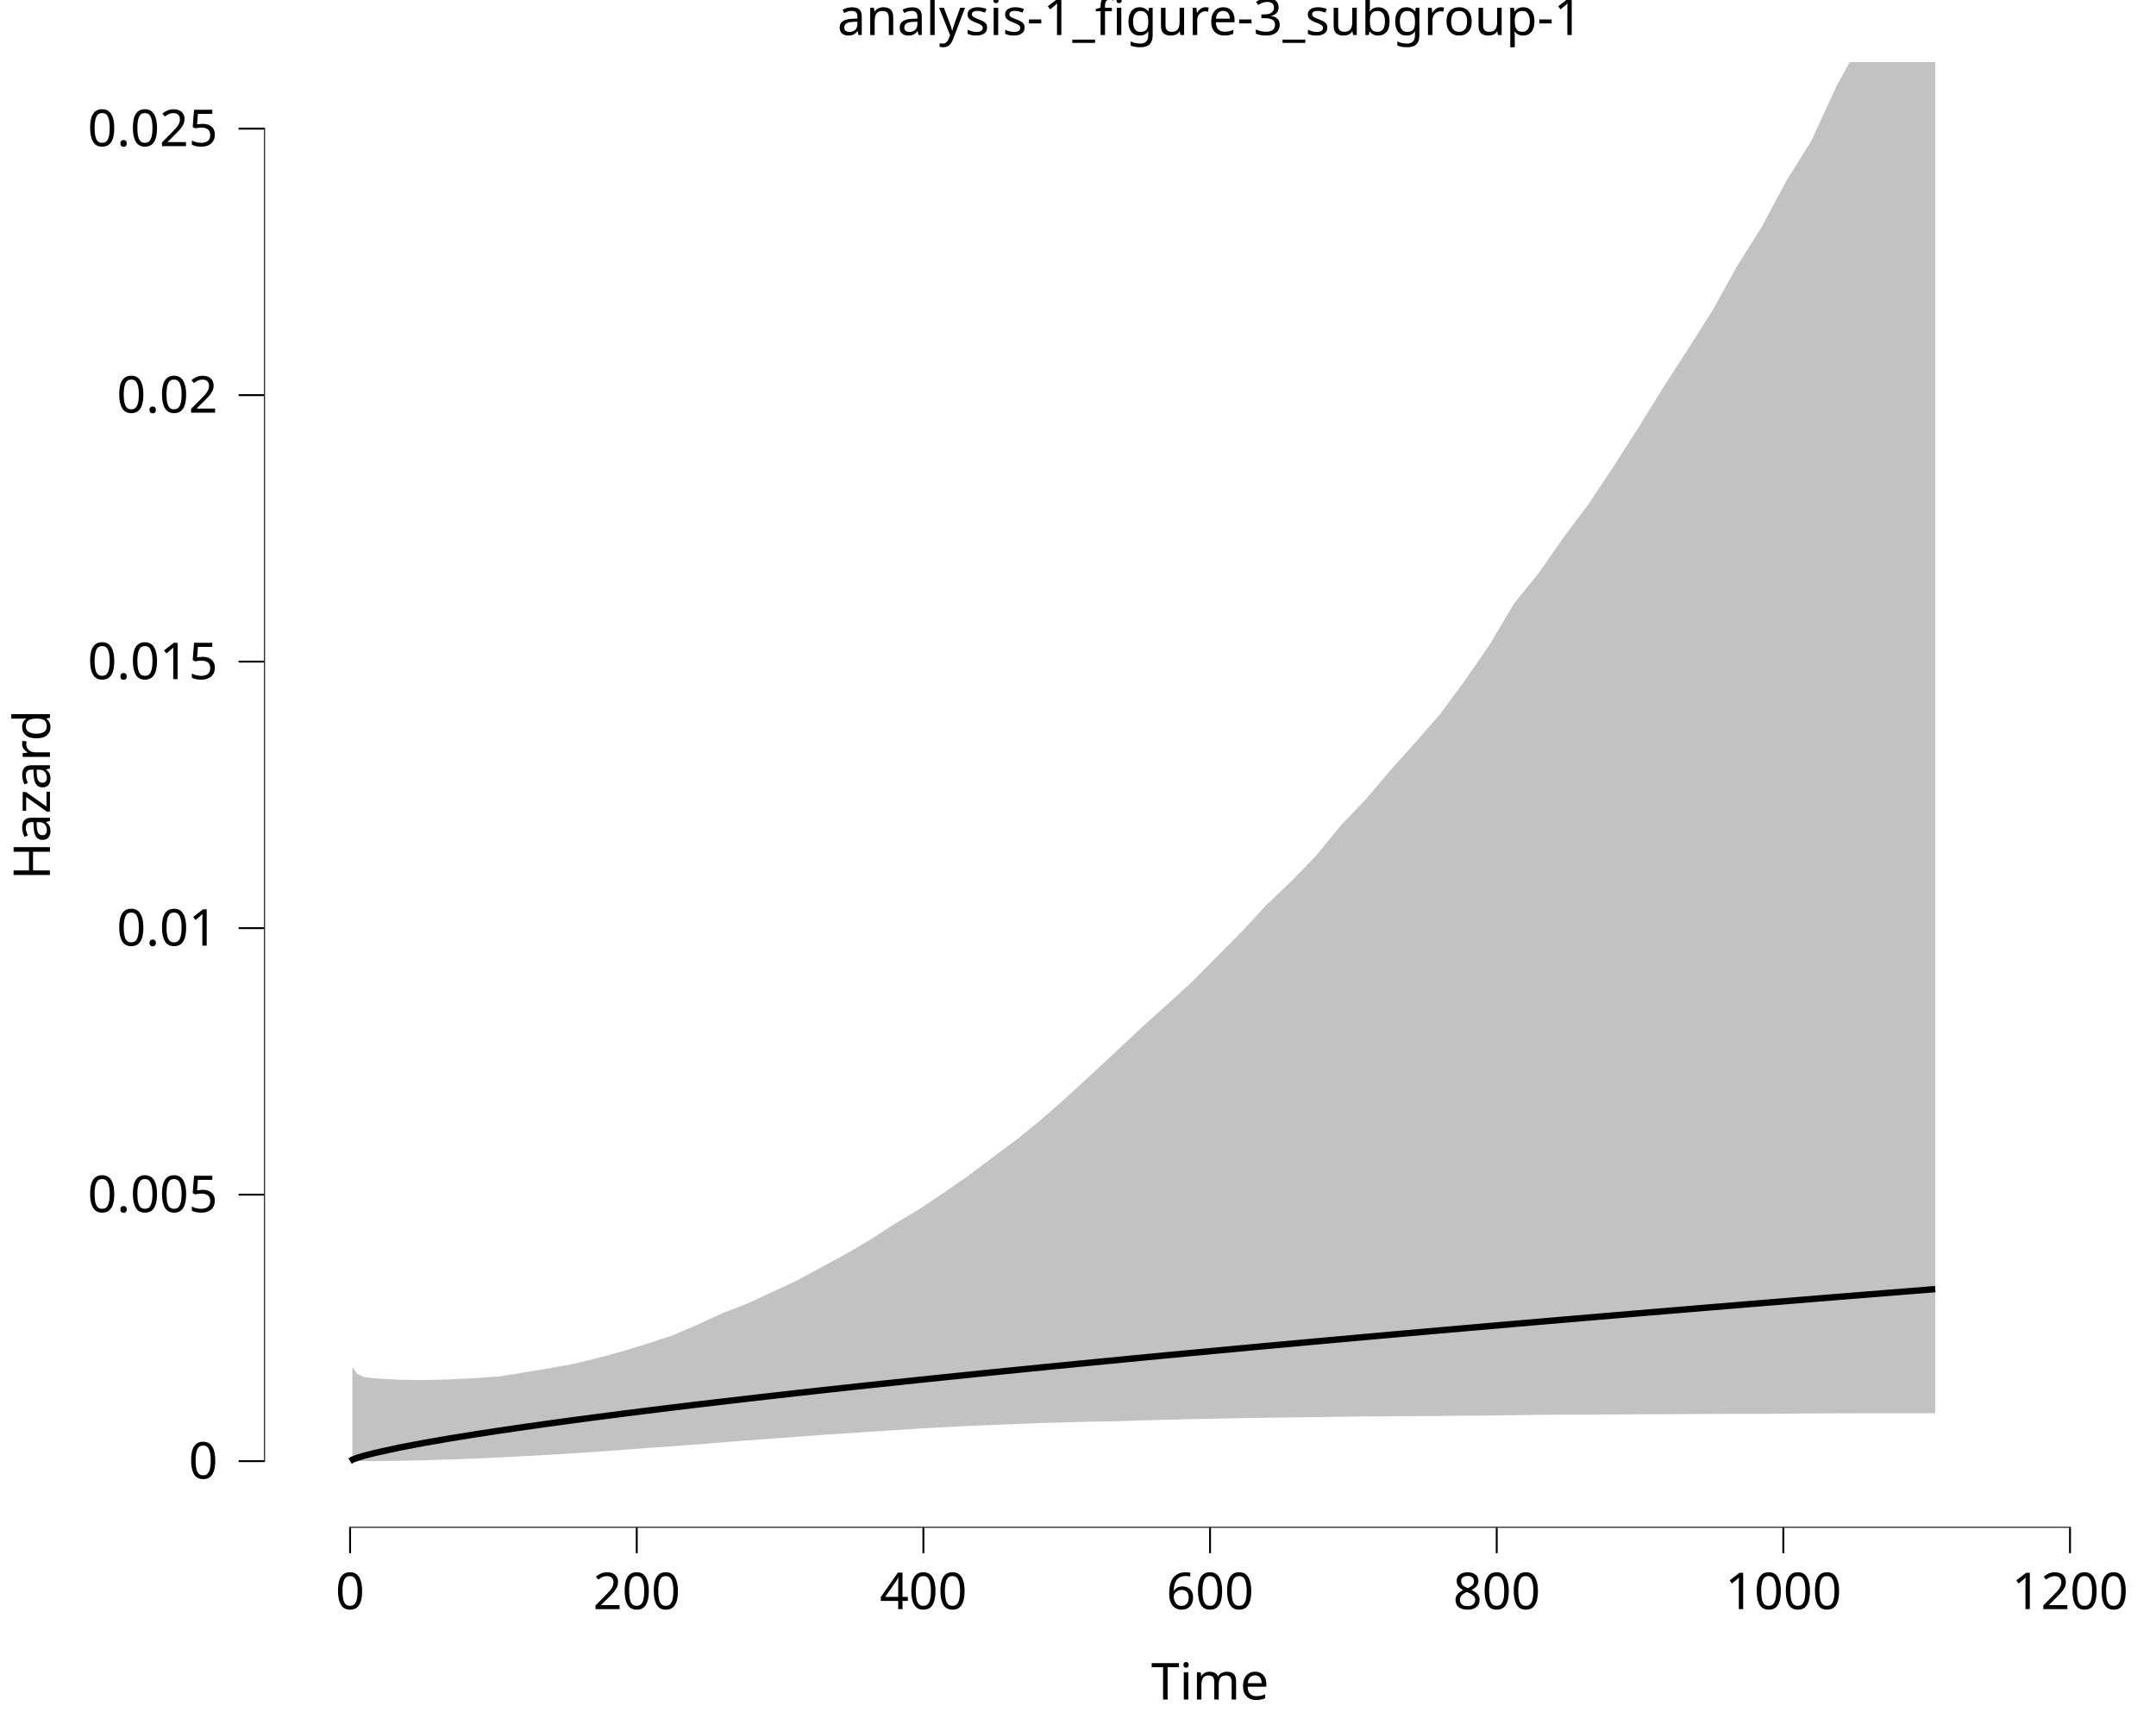
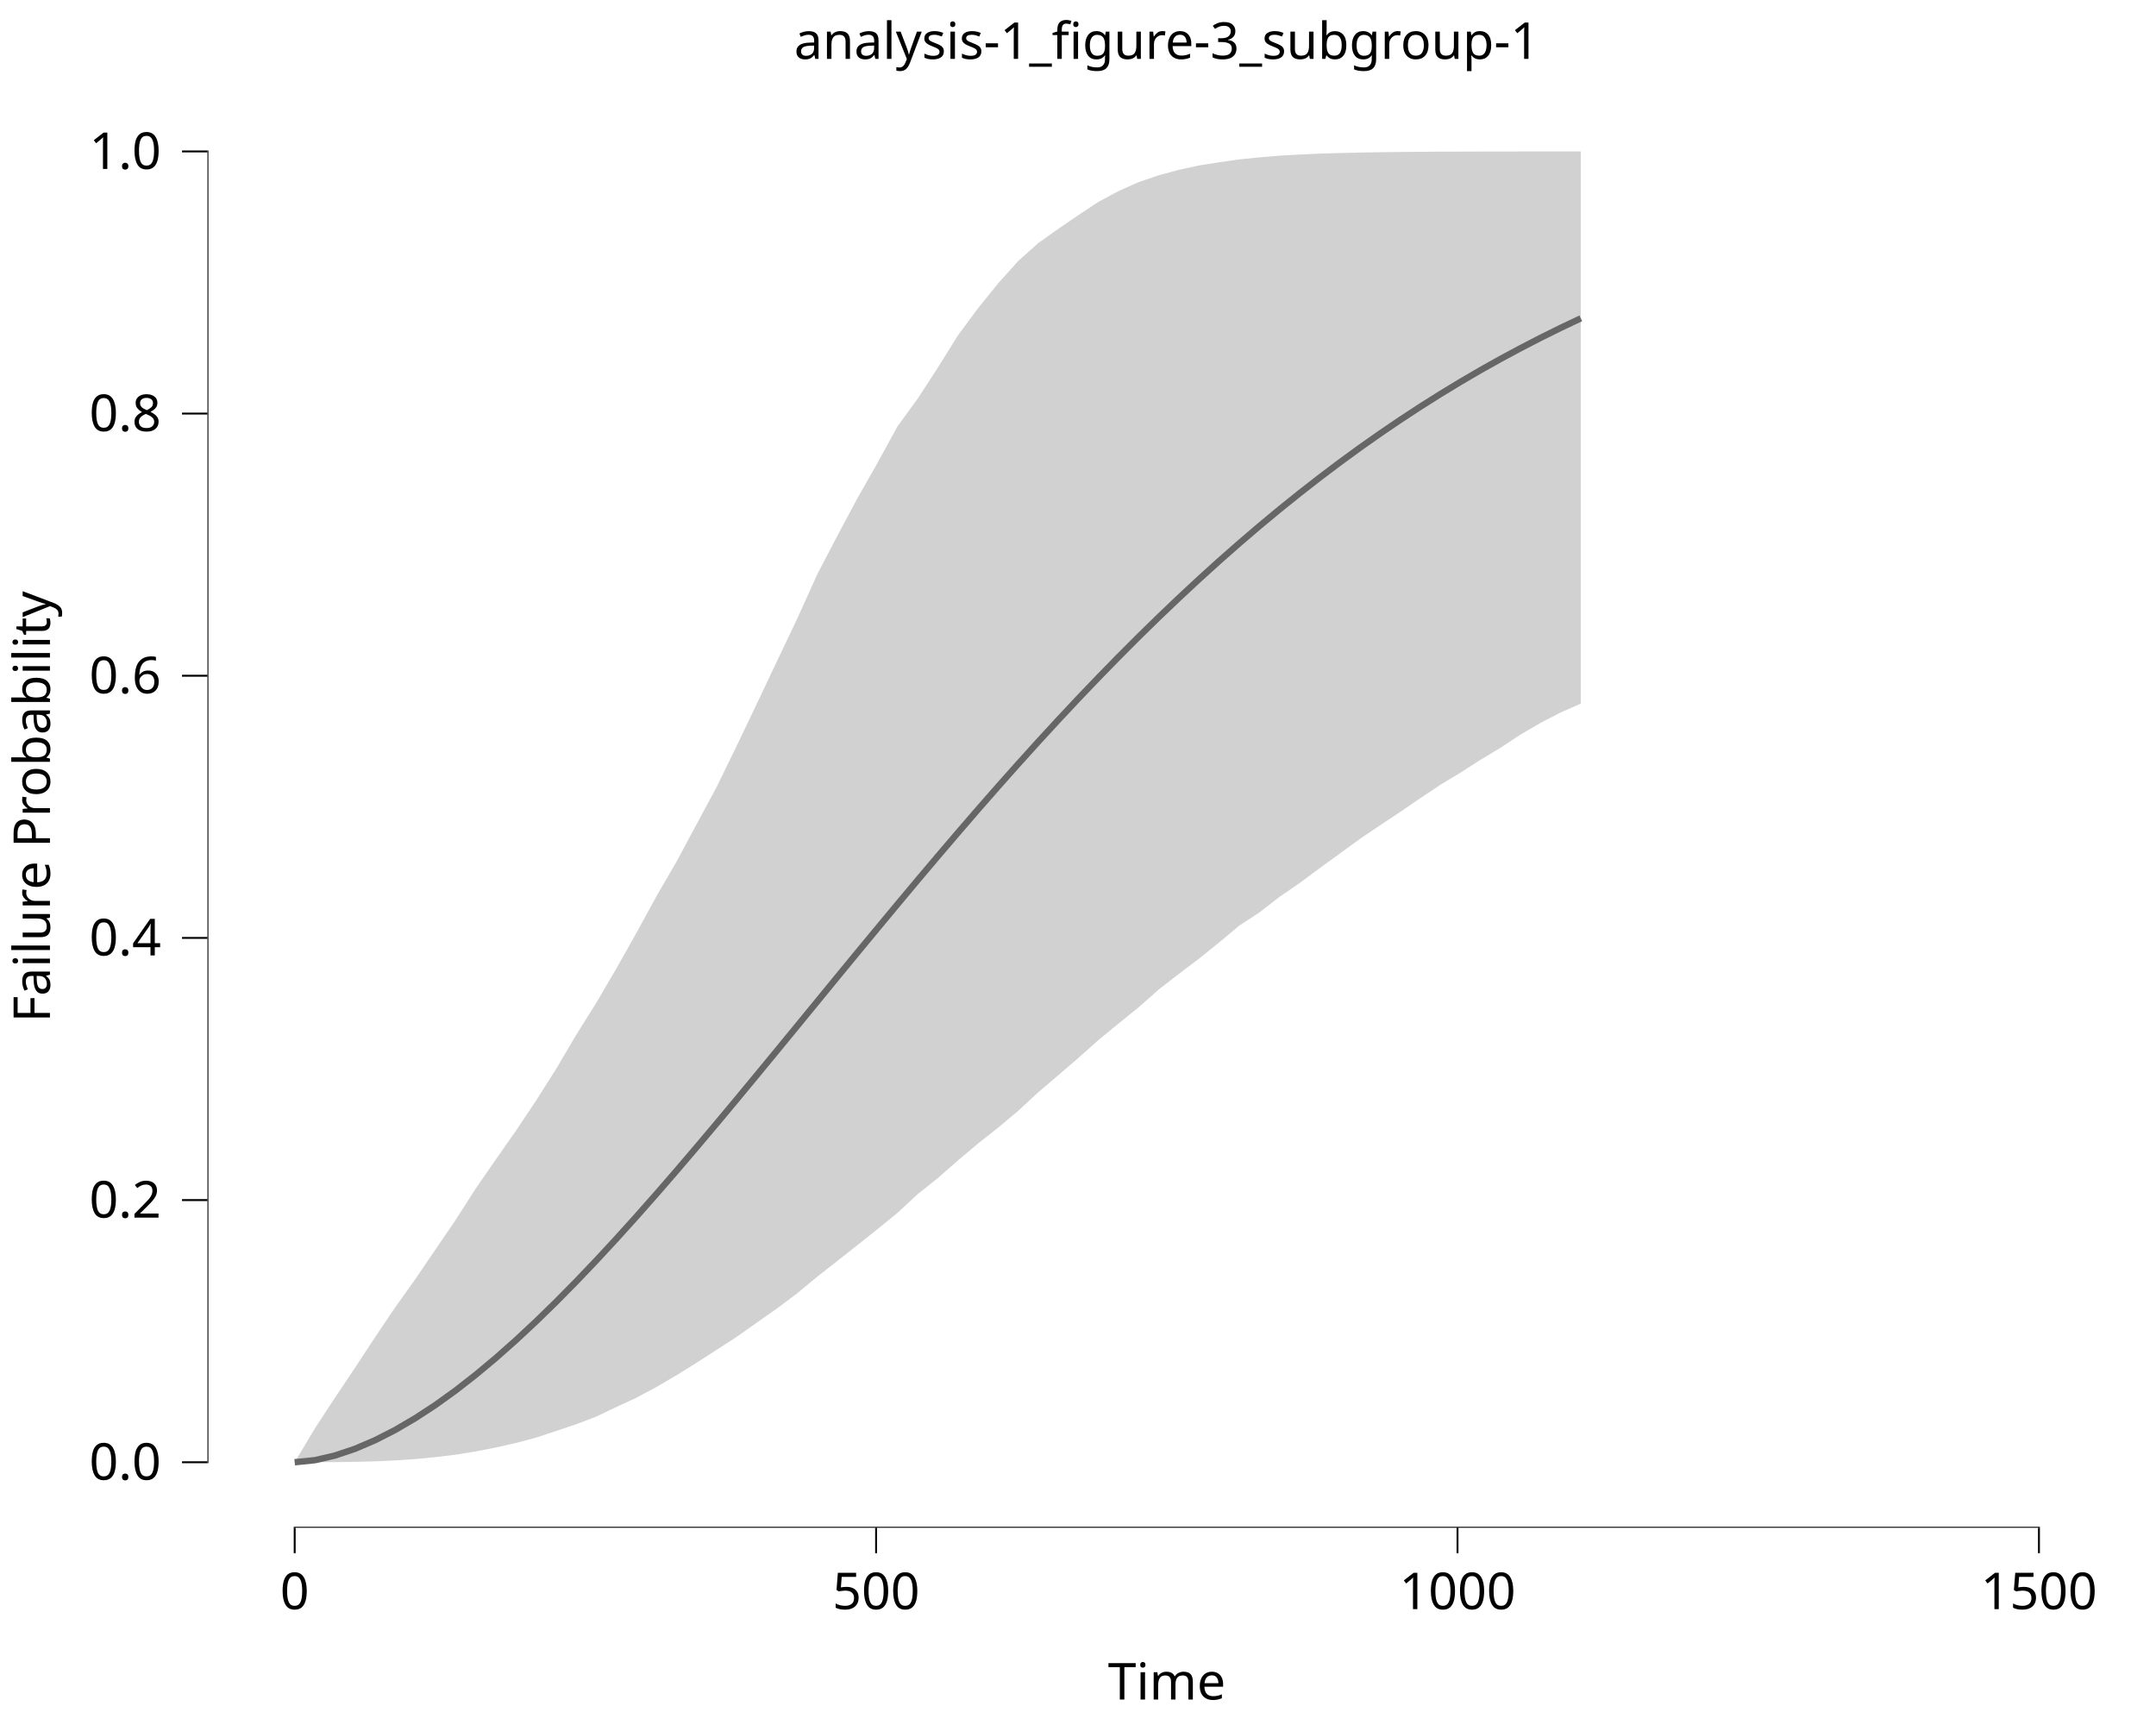
<svg xmlns="http://www.w3.org/2000/svg" class="svglite" data-engine-version="2.0" width="720.00pt" height="576.00pt" viewBox="0 0 720.00 576.00">
  <defs>
    <style type="text/css">
    .svglite line, .svglite polyline, .svglite polygon, .svglite path, .svglite rect, .svglite circle {
      fill: none;
      stroke: #000000;
      stroke-linecap: round;
      stroke-linejoin: round;
      stroke-miterlimit: 10.00;
    }
  </style>
  </defs>
  <rect width="100%" height="100%" style="stroke: none; fill: #FFFFFF;" />
  <defs>
    <clipPath id="cpMC4wMHw3MjAuMDB8MC4wMHw1NzYuMDA=">
      <rect x="0.00" y="0.00" width="720.00" height="576.00" />
    </clipPath>
  </defs>
  <g clip-path="url(#cpMC4wMHw3MjAuMDB8MC4wMHw1NzYuMDA=)">
-     <rect x="0.00" y="0.00" width="720.00" height="576.00" style="stroke-width: 10.67; stroke: none;" />
+     <rect x="-0" y="0.00" width="720.00" height="576.00" style="stroke-width: 10.67; stroke: none;" />
  </g>
  <defs>
-     <clipPath id="cpODguMTl8NzIwLjAwfDIwLjcxfDUxMC4xNA==">
-       <rect x="88.19" y="20.71" width="631.81" height="489.43" />
+     <clipPath id="cpNjkuMjh8NzEwLjA0fDI4LjY4fDUxMC4xNA==">
+       <rect x="69.28" y="28.68" width="640.75" height="481.46" />
    </clipPath>
  </defs>
-   <g clip-path="url(#cpODguMTl8NzIwLjAwfDIwLjcxfDUxMC4xNA==)">
-     <rect x="88.19" y="20.71" width="631.81" height="489.43" style="stroke-width: 10.67; stroke: none;" />
-     <polygon points="117.66,456.49 119.30,458.79 121.55,459.81 125.18,460.24 133.46,460.72 141.73,460.81 150.00,460.61 158.27,460.19 166.54,459.63 174.81,458.31 183.09,456.92 191.36,455.45 199.63,453.46 207.90,451.19 216.17,448.68 224.44,445.95 232.71,442.44 240.99,438.58 249.26,435.40 257.53,431.58 265.80,427.74 274.07,423.27 282.34,418.80 290.61,413.94 298.89,408.60 307.16,403.65 315.43,398.12 323.70,392.33 331.97,386.11 340.24,379.96 348.52,373.16 356.79,365.84 365.06,358.23 373.33,350.55 381.60,342.76 389.87,335.33 398.14,327.77 406.42,319.42 414.69,311.08 422.96,302.14 431.23,294.25 439.50,285.73 447.77,275.62 456.04,266.97 464.32,257.22 472.59,248.00 480.86,238.55 489.13,227.33 497.40,215.36 505.67,201.45 513.95,191.24 522.22,179.35 530.49,168.35 538.76,155.90 547.03,142.99 555.30,129.59 563.57,116.78 571.85,103.75 580.12,88.83 588.39,75.67 596.66,60.21 604.93,46.95 613.20,28.93 621.47,13.93 629.75,-1.18 638.02,-16.81 646.29,-32.03 646.29,471.87 638.02,471.87 629.75,471.89 621.47,471.90 613.20,471.93 604.93,471.95 596.66,472.03 588.39,472.12 580.12,472.09 571.85,472.14 563.57,472.18 555.30,472.23 547.03,472.26 538.76,472.32 530.49,472.36 522.22,472.37 513.95,472.43 505.67,472.54 497.40,472.67 489.13,472.71 480.86,472.81 472.59,472.87 464.32,472.93 456.04,472.95 447.77,473.08 439.50,473.17 431.23,473.31 422.96,473.40 414.69,473.53 406.42,473.69 398.14,473.86 389.87,474.07 381.60,474.28 373.33,474.56 365.06,474.69 356.79,474.91 348.52,475.13 340.24,475.47 331.97,475.77 323.70,476.14 315.43,476.55 307.16,477.00 298.89,477.55 290.61,478.07 282.34,478.63 274.07,479.16 265.80,479.79 257.53,480.39 249.26,480.99 240.99,481.65 232.71,482.32 224.44,482.92 216.17,483.50 207.90,484.14 199.63,484.74 191.36,485.27 183.09,485.80 174.81,486.23 166.54,486.66 158.27,487.04 150.00,487.36 141.73,487.60 133.46,487.77 125.18,487.87 121.55,487.88 119.30,487.89 117.66,487.89 " style="stroke-width: 0.00; stroke: none; stroke-linecap: butt; fill: #333333; fill-opacity: 0.30;" />
-     <polyline points="117.66,456.49 119.30,458.79 121.55,459.81 125.18,460.24 133.46,460.72 141.73,460.81 150.00,460.61 158.27,460.19 166.54,459.63 174.81,458.31 183.09,456.92 191.36,455.45 199.63,453.46 207.90,451.19 216.17,448.68 224.44,445.95 232.71,442.44 240.99,438.58 249.26,435.40 257.53,431.58 265.80,427.74 274.07,423.27 282.34,418.80 290.61,413.94 298.89,408.60 307.16,403.65 315.43,398.12 323.70,392.33 331.97,386.11 340.24,379.96 348.52,373.16 356.79,365.84 365.06,358.23 373.33,350.55 381.60,342.76 389.87,335.33 398.14,327.77 406.42,319.42 414.69,311.08 422.96,302.14 431.23,294.25 439.50,285.73 447.77,275.62 456.04,266.97 464.32,257.22 472.59,248.00 480.86,238.55 489.13,227.33 497.40,215.36 505.67,201.45 513.95,191.24 522.22,179.35 530.49,168.35 538.76,155.90 547.03,142.99 555.30,129.59 563.57,116.78 571.85,103.75 580.12,88.83 588.39,75.67 596.66,60.21 604.93,46.95 613.20,28.93 621.47,13.93 629.75,-1.18 638.02,-16.81 646.29,-32.03 " style="stroke-width: 1.07; stroke: none; stroke-linecap: butt;" />
-     <polyline points="646.29,471.87 638.02,471.87 629.75,471.89 621.47,471.90 613.20,471.93 604.93,471.95 596.66,472.03 588.39,472.12 580.12,472.09 571.85,472.14 563.57,472.18 555.30,472.23 547.03,472.26 538.76,472.32 530.49,472.36 522.22,472.37 513.95,472.43 505.67,472.54 497.40,472.67 489.13,472.71 480.86,472.81 472.59,472.87 464.32,472.93 456.04,472.95 447.77,473.08 439.50,473.17 431.23,473.31 422.96,473.40 414.69,473.53 406.42,473.69 398.14,473.86 389.87,474.07 381.60,474.28 373.33,474.56 365.06,474.69 356.79,474.91 348.52,475.13 340.24,475.47 331.97,475.77 323.70,476.14 315.43,476.55 307.16,477.00 298.89,477.55 290.61,478.07 282.34,478.63 274.07,479.16 265.80,479.79 257.53,480.39 249.26,480.99 240.99,481.65 232.71,482.32 224.44,482.92 216.17,483.50 207.90,484.14 199.63,484.74 191.36,485.27 183.09,485.80 174.81,486.23 166.54,486.66 158.27,487.04 150.00,487.36 141.73,487.60 133.46,487.77 125.18,487.87 121.55,487.88 119.30,487.89 117.66,487.89 " style="stroke-width: 1.07; stroke: none; stroke-linecap: butt;" />
-     <polyline points="116.91,487.89 117.66,487.42 119.30,486.79 121.55,486.10 125.18,485.16 133.46,483.35 141.73,481.78 150.00,480.35 158.27,479.01 166.54,477.74 174.81,476.53 183.09,475.36 191.36,474.23 199.63,473.14 207.90,472.07 216.17,471.03 224.44,470.01 232.71,469.01 240.99,468.04 249.26,467.08 257.53,466.13 265.80,465.20 274.07,464.28 282.34,463.38 290.61,462.49 298.89,461.61 307.16,460.74 315.43,459.88 323.70,459.03 331.97,458.19 340.24,457.36 348.52,456.53 356.79,455.72 365.06,454.91 373.33,454.11 381.60,453.31 389.87,452.52 398.14,451.74 406.42,450.97 414.69,450.20 422.96,449.43 431.23,448.68 439.50,447.92 447.77,447.18 456.04,446.43 464.32,445.69 472.59,444.96 480.86,444.23 489.13,443.51 497.40,442.79 505.67,442.07 513.95,441.36 522.22,440.65 530.49,439.95 538.76,439.25 547.03,438.55 555.30,437.86 563.57,437.17 571.85,436.48 580.12,435.80 588.39,435.12 596.66,434.45 604.93,433.77 613.20,433.10 621.47,432.44 629.75,431.77 638.02,431.11 646.29,430.45 " style="stroke-width: 2.13; stroke-linecap: butt;" />
-     <line x1="116.59" y1="510.14" x2="691.60" y2="510.14" style="stroke-width: 0.64; stroke-linecap: butt;" />
-     <line x1="88.19" y1="488.21" x2="88.19" y2="42.64" style="stroke-width: 0.64; stroke-linecap: butt;" />
-     <rect x="88.19" y="20.71" width="631.81" height="489.43" style="stroke-width: 0.00; stroke: none;" />
+   <g clip-path="url(#cpNjkuMjh8NzEwLjA0fDI4LjY4fDUxMC4xNA==)">
+     <rect x="69.28" y="28.68" width="640.75" height="481.46" style="stroke-width: 10.67; stroke: none;" />
+     <polygon points="98.41,488.26 105.12,477.02 111.83,466.76 118.54,456.75 125.25,446.52 131.96,436.57 138.67,427.16 145.39,417.27 152.10,407.43 158.81,396.95 165.52,387.25 172.23,377.67 178.94,367.63 185.65,357.05 192.36,345.67 199.07,334.94 205.78,323.50 212.49,311.59 219.21,299.30 225.92,287.71 232.63,275.23 239.34,262.75 246.05,248.99 252.76,234.96 259.47,220.78 266.18,206.70 272.89,191.83 279.60,178.98 286.31,166.42 293.03,154.59 299.74,142.34 306.45,133.13 313.16,122.81 319.87,112.03 326.58,102.98 333.29,94.66 340.00,87.19 346.71,81.18 353.42,76.41 360.13,71.83 366.85,67.38 373.56,63.78 380.27,60.80 386.98,58.52 393.69,56.71 400.40,55.24 407.11,54.19 413.82,53.23 420.53,52.55 427.24,51.98 433.96,51.61 440.67,51.30 447.38,51.10 454.09,50.94 460.80,50.83 467.51,50.75 474.22,50.69 480.93,50.64 487.64,50.62 494.35,50.60 501.06,50.59 507.78,50.58 514.49,50.57 521.20,50.57 527.91,50.57 527.91,234.94 521.20,237.90 514.49,241.36 507.78,245.29 501.06,249.70 494.35,253.75 487.64,258.05 480.93,262.10 474.22,266.59 467.51,271.17 460.80,275.63 454.09,280.16 447.38,285.05 440.67,289.91 433.96,294.90 427.24,299.51 420.53,304.71 413.82,309.10 407.11,314.71 400.40,320.13 393.69,325.18 386.98,330.40 380.27,336.34 373.56,341.76 366.85,347.25 360.13,353.27 353.42,359.02 346.71,364.74 340.00,370.95 333.29,376.57 326.58,381.87 319.87,387.52 313.16,393.40 306.45,398.74 299.74,404.98 293.03,410.44 286.31,415.77 279.60,421.07 272.89,426.33 266.18,431.89 259.47,436.92 252.76,441.62 246.05,446.37 239.34,450.71 232.63,455.04 225.92,459.21 219.21,463.15 212.49,466.74 205.78,469.84 199.07,473.05 192.36,475.59 185.65,477.86 178.94,480.06 172.23,481.85 165.52,483.35 158.81,484.66 152.10,485.74 145.39,486.56 138.67,487.20 131.96,487.66 125.25,487.96 118.54,488.14 111.83,488.22 105.12,488.25 98.41,488.26 " style="stroke-width: 0.00; stroke: none; stroke-linecap: butt; fill: #666666; fill-opacity: 0.30;" />
+     <polyline points="98.41,488.26 105.12,477.02 111.83,466.76 118.54,456.75 125.25,446.52 131.96,436.57 138.67,427.16 145.39,417.27 152.10,407.43 158.81,396.95 165.52,387.25 172.23,377.67 178.94,367.63 185.65,357.05 192.36,345.67 199.07,334.94 205.78,323.50 212.49,311.59 219.21,299.30 225.92,287.71 232.63,275.23 239.34,262.75 246.05,248.99 252.76,234.96 259.47,220.78 266.18,206.70 272.89,191.83 279.60,178.98 286.31,166.42 293.03,154.59 299.74,142.34 306.45,133.13 313.16,122.81 319.87,112.03 326.58,102.98 333.29,94.66 340.00,87.19 346.71,81.18 353.42,76.41 360.13,71.83 366.85,67.38 373.56,63.78 380.27,60.80 386.98,58.52 393.69,56.71 400.40,55.24 407.11,54.19 413.82,53.23 420.53,52.55 427.24,51.98 433.96,51.61 440.67,51.30 447.38,51.10 454.09,50.94 460.80,50.83 467.51,50.75 474.22,50.69 480.93,50.64 487.64,50.62 494.35,50.60 501.06,50.59 507.78,50.58 514.49,50.57 521.20,50.57 527.91,50.57 " style="stroke-width: 1.07; stroke: none; stroke-linecap: butt;" />
+     <polyline points="527.91,234.94 521.20,237.90 514.49,241.36 507.78,245.29 501.06,249.70 494.35,253.75 487.64,258.05 480.93,262.10 474.22,266.59 467.51,271.17 460.80,275.63 454.09,280.16 447.38,285.05 440.67,289.91 433.96,294.90 427.24,299.51 420.53,304.71 413.82,309.10 407.11,314.71 400.40,320.13 393.69,325.18 386.98,330.40 380.27,336.34 373.56,341.76 366.85,347.25 360.13,353.27 353.42,359.02 346.71,364.74 340.00,370.95 333.29,376.57 326.58,381.87 319.87,387.52 313.16,393.40 306.45,398.74 299.74,404.98 293.03,410.44 286.31,415.77 279.60,421.07 272.89,426.33 266.18,431.89 259.47,436.92 252.76,441.62 246.05,446.37 239.34,450.71 232.63,455.04 225.92,459.21 219.21,463.15 212.49,466.74 205.78,469.84 199.07,473.05 192.36,475.59 185.65,477.86 178.94,480.06 172.23,481.85 165.52,483.35 158.81,484.66 152.10,485.74 145.39,486.56 138.67,487.20 131.96,487.66 125.25,487.96 118.54,488.14 111.83,488.22 105.12,488.25 98.41,488.26 " style="stroke-width: 1.07; stroke: none; stroke-linecap: butt;" />
+     <polyline points="98.41,488.26 105.12,487.58 111.83,486.03 118.54,483.78 125.25,480.91 131.96,477.49 138.67,473.56 145.39,469.17 152.10,464.34 158.81,459.11 165.52,453.51 172.23,447.57 178.94,441.32 185.65,434.78 192.36,427.98 199.07,420.95 205.78,413.71 212.49,406.28 219.21,398.68 225.92,390.94 232.63,383.08 239.34,375.12 246.05,367.08 252.76,358.97 259.47,350.82 266.18,342.65 272.89,334.46 279.60,326.27 286.31,318.11 293.03,309.99 299.74,301.91 306.45,293.89 313.16,285.95 319.87,278.09 326.58,270.32 333.29,262.66 340.00,255.12 346.71,247.69 353.42,240.40 360.13,233.24 366.85,226.22 373.56,219.35 380.27,212.63 386.98,206.07 393.69,199.67 400.40,193.43 407.11,187.35 413.82,181.45 420.53,175.71 427.24,170.14 433.96,164.74 440.67,159.51 447.38,154.45 454.09,149.55 460.80,144.83 467.51,140.27 474.22,135.87 480.93,131.64 487.64,127.56 494.35,123.64 501.06,119.88 507.78,116.27 514.49,112.80 521.20,109.48 527.91,106.30 " style="stroke-width: 2.13; stroke: #666666; stroke-linecap: butt;" />
+     <line x1="98.09" y1="510.14" x2="681.23" y2="510.14" style="stroke-width: 0.64; stroke-linecap: butt;" />
+     <line x1="69.28" y1="488.57" x2="69.28" y2="50.24" style="stroke-width: 0.64; stroke-linecap: butt;" />
+     <rect x="69.28" y="28.68" width="640.75" height="481.46" style="stroke-width: 0.00; stroke: none;" />
  </g>
  <g clip-path="url(#cpMC4wMHw3MjAuMDB8MC4wMHw1NzYuMDA=)">
-     <polyline points="88.19,510.14 88.19,20.71 " style="stroke-width: 0.00; stroke: none; stroke-linecap: butt;" />
-     <text x="72.72" y="493.74" text-anchor="end" style="font-size: 17.00px; font-family: sans;" textLength="9.46px" lengthAdjust="spacingAndGlyphs">0</text>
-     <text x="72.72" y="404.75" text-anchor="end" style="font-size: 17.00px; font-family: sans;" textLength="42.54px" lengthAdjust="spacingAndGlyphs">0.005</text>
-     <text x="72.72" y="315.77" text-anchor="end" style="font-size: 17.00px; font-family: sans;" textLength="33.09px" lengthAdjust="spacingAndGlyphs">0.01</text>
-     <text x="72.72" y="226.78" text-anchor="end" style="font-size: 17.00px; font-family: sans;" textLength="42.54px" lengthAdjust="spacingAndGlyphs">0.015</text>
-     <text x="72.72" y="137.79" text-anchor="end" style="font-size: 17.00px; font-family: sans;" textLength="33.09px" lengthAdjust="spacingAndGlyphs">0.02</text>
-     <text x="72.72" y="48.80" text-anchor="end" style="font-size: 17.00px; font-family: sans;" textLength="42.54px" lengthAdjust="spacingAndGlyphs">0.025</text>
-     <polyline points="79.69,487.89 88.19,487.89 " style="stroke-width: 0.64; stroke-linecap: butt;" />
-     <polyline points="79.69,398.91 88.19,398.91 " style="stroke-width: 0.64; stroke-linecap: butt;" />
-     <polyline points="79.69,309.92 88.19,309.92 " style="stroke-width: 0.64; stroke-linecap: butt;" />
-     <polyline points="79.69,220.93 88.19,220.93 " style="stroke-width: 0.64; stroke-linecap: butt;" />
-     <polyline points="79.69,131.94 88.19,131.94 " style="stroke-width: 0.64; stroke-linecap: butt;" />
-     <polyline points="79.69,42.95 88.19,42.95 " style="stroke-width: 0.64; stroke-linecap: butt;" />
-     <polyline points="88.19,510.14 720.00,510.14 " style="stroke-width: 0.00; stroke: none; stroke-linecap: butt;" />
-     <polyline points="116.91,518.64 116.91,510.14 " style="stroke-width: 0.64; stroke-linecap: butt;" />
-     <polyline points="212.64,518.64 212.64,510.14 " style="stroke-width: 0.64; stroke-linecap: butt;" />
-     <polyline points="308.37,518.64 308.37,510.14 " style="stroke-width: 0.64; stroke-linecap: butt;" />
-     <polyline points="404.10,518.64 404.10,510.14 " style="stroke-width: 0.64; stroke-linecap: butt;" />
-     <polyline points="499.83,518.64 499.83,510.14 " style="stroke-width: 0.64; stroke-linecap: butt;" />
-     <polyline points="595.55,518.64 595.55,510.14 " style="stroke-width: 0.64; stroke-linecap: butt;" />
-     <polyline points="691.28,518.64 691.28,510.14 " style="stroke-width: 0.64; stroke-linecap: butt;" />
-     <text x="116.91" y="537.32" text-anchor="middle" style="font-size: 17.00px; font-family: sans;" textLength="9.46px" lengthAdjust="spacingAndGlyphs">0</text>
-     <text x="212.64" y="537.32" text-anchor="middle" style="font-size: 17.00px; font-family: sans;" textLength="28.37px" lengthAdjust="spacingAndGlyphs">200</text>
-     <text x="308.37" y="537.32" text-anchor="middle" style="font-size: 17.00px; font-family: sans;" textLength="28.37px" lengthAdjust="spacingAndGlyphs">400</text>
-     <text x="404.10" y="537.32" text-anchor="middle" style="font-size: 17.00px; font-family: sans;" textLength="28.37px" lengthAdjust="spacingAndGlyphs">600</text>
-     <text x="499.83" y="537.32" text-anchor="middle" style="font-size: 17.00px; font-family: sans;" textLength="28.37px" lengthAdjust="spacingAndGlyphs">800</text>
-     <text x="595.55" y="537.32" text-anchor="middle" style="font-size: 17.00px; font-family: sans;" textLength="37.82px" lengthAdjust="spacingAndGlyphs">1000</text>
-     <text x="691.28" y="537.32" text-anchor="middle" style="font-size: 17.00px; font-family: sans;" textLength="37.82px" lengthAdjust="spacingAndGlyphs">1200</text>
-     <text x="404.10" y="567.49" text-anchor="middle" style="font-size: 17.00px; font-family: sans;" textLength="37.78px" lengthAdjust="spacingAndGlyphs">Time</text>
-     <text transform="translate(16.68,265.42) rotate(-90)" text-anchor="middle" style="font-size: 17.00px; font-family: sans;" textLength="54.81px" lengthAdjust="spacingAndGlyphs">Hazard</text>
-     <text x="404.10" y="11.70" text-anchor="middle" style="font-size: 17.00px; font-family: sans;" textLength="239.12px" lengthAdjust="spacingAndGlyphs">analysis-1_figure-3_subgroup-1</text>
+     <polyline points="69.28,510.14 69.28,28.68 " style="stroke-width: 0.00; stroke: none; stroke-linecap: butt;" />
+     <text x="53.81" y="494.10" text-anchor="end" style="font-size: 17.00px; font-family: sans;" textLength="23.63px" lengthAdjust="spacingAndGlyphs">0.0</text>
+     <text x="53.81" y="406.57" text-anchor="end" style="font-size: 17.00px; font-family: sans;" textLength="23.63px" lengthAdjust="spacingAndGlyphs">0.2</text>
+     <text x="53.81" y="319.03" text-anchor="end" style="font-size: 17.00px; font-family: sans;" textLength="23.63px" lengthAdjust="spacingAndGlyphs">0.4</text>
+     <text x="53.81" y="231.49" text-anchor="end" style="font-size: 17.00px; font-family: sans;" textLength="23.63px" lengthAdjust="spacingAndGlyphs">0.6</text>
+     <text x="53.81" y="143.95" text-anchor="end" style="font-size: 17.00px; font-family: sans;" textLength="23.63px" lengthAdjust="spacingAndGlyphs">0.8</text>
+     <text x="53.81" y="56.41" text-anchor="end" style="font-size: 17.00px; font-family: sans;" textLength="23.63px" lengthAdjust="spacingAndGlyphs">1.0</text>
+     <polyline points="60.78,488.26 69.28,488.26 " style="stroke-width: 0.64; stroke-linecap: butt;" />
+     <polyline points="60.78,400.72 69.28,400.72 " style="stroke-width: 0.64; stroke-linecap: butt;" />
+     <polyline points="60.78,313.18 69.28,313.18 " style="stroke-width: 0.64; stroke-linecap: butt;" />
+     <polyline points="60.78,225.64 69.28,225.64 " style="stroke-width: 0.64; stroke-linecap: butt;" />
+     <polyline points="60.78,138.10 69.28,138.10 " style="stroke-width: 0.64; stroke-linecap: butt;" />
+     <polyline points="60.78,50.56 69.28,50.56 " style="stroke-width: 0.64; stroke-linecap: butt;" />
+     <polyline points="69.28,510.14 710.04,510.14 " style="stroke-width: 0.00; stroke: none; stroke-linecap: butt;" />
+     <polyline points="98.41,518.64 98.41,510.14 " style="stroke-width: 0.64; stroke-linecap: butt;" />
+     <polyline points="292.58,518.64 292.58,510.14 " style="stroke-width: 0.64; stroke-linecap: butt;" />
+     <polyline points="486.74,518.64 486.74,510.14 " style="stroke-width: 0.64; stroke-linecap: butt;" />
+     <polyline points="680.91,518.64 680.91,510.14 " style="stroke-width: 0.64; stroke-linecap: butt;" />
+     <text x="98.41" y="537.32" text-anchor="middle" style="font-size: 17.00px; font-family: sans;" textLength="9.46px" lengthAdjust="spacingAndGlyphs">0</text>
+     <text x="292.58" y="537.32" text-anchor="middle" style="font-size: 17.00px; font-family: sans;" textLength="28.37px" lengthAdjust="spacingAndGlyphs">500</text>
+     <text x="486.74" y="537.32" text-anchor="middle" style="font-size: 17.00px; font-family: sans;" textLength="37.82px" lengthAdjust="spacingAndGlyphs">1000</text>
+     <text x="680.91" y="537.32" text-anchor="middle" style="font-size: 17.00px; font-family: sans;" textLength="37.82px" lengthAdjust="spacingAndGlyphs">1500</text>
+     <text x="389.66" y="567.49" text-anchor="middle" style="font-size: 17.00px; font-family: sans;" textLength="37.78px" lengthAdjust="spacingAndGlyphs">Time</text>
+     <text transform="translate(16.68,269.41) rotate(-90)" text-anchor="middle" style="font-size: 17.00px; font-family: sans;" textLength="136.06px" lengthAdjust="spacingAndGlyphs">Failure Probability</text>
+     <text x="389.66" y="19.67" text-anchor="middle" style="font-size: 17.00px; font-family: sans;" textLength="239.12px" lengthAdjust="spacingAndGlyphs">analysis-1_figure-3_subgroup-1</text>
  </g>
</svg>
